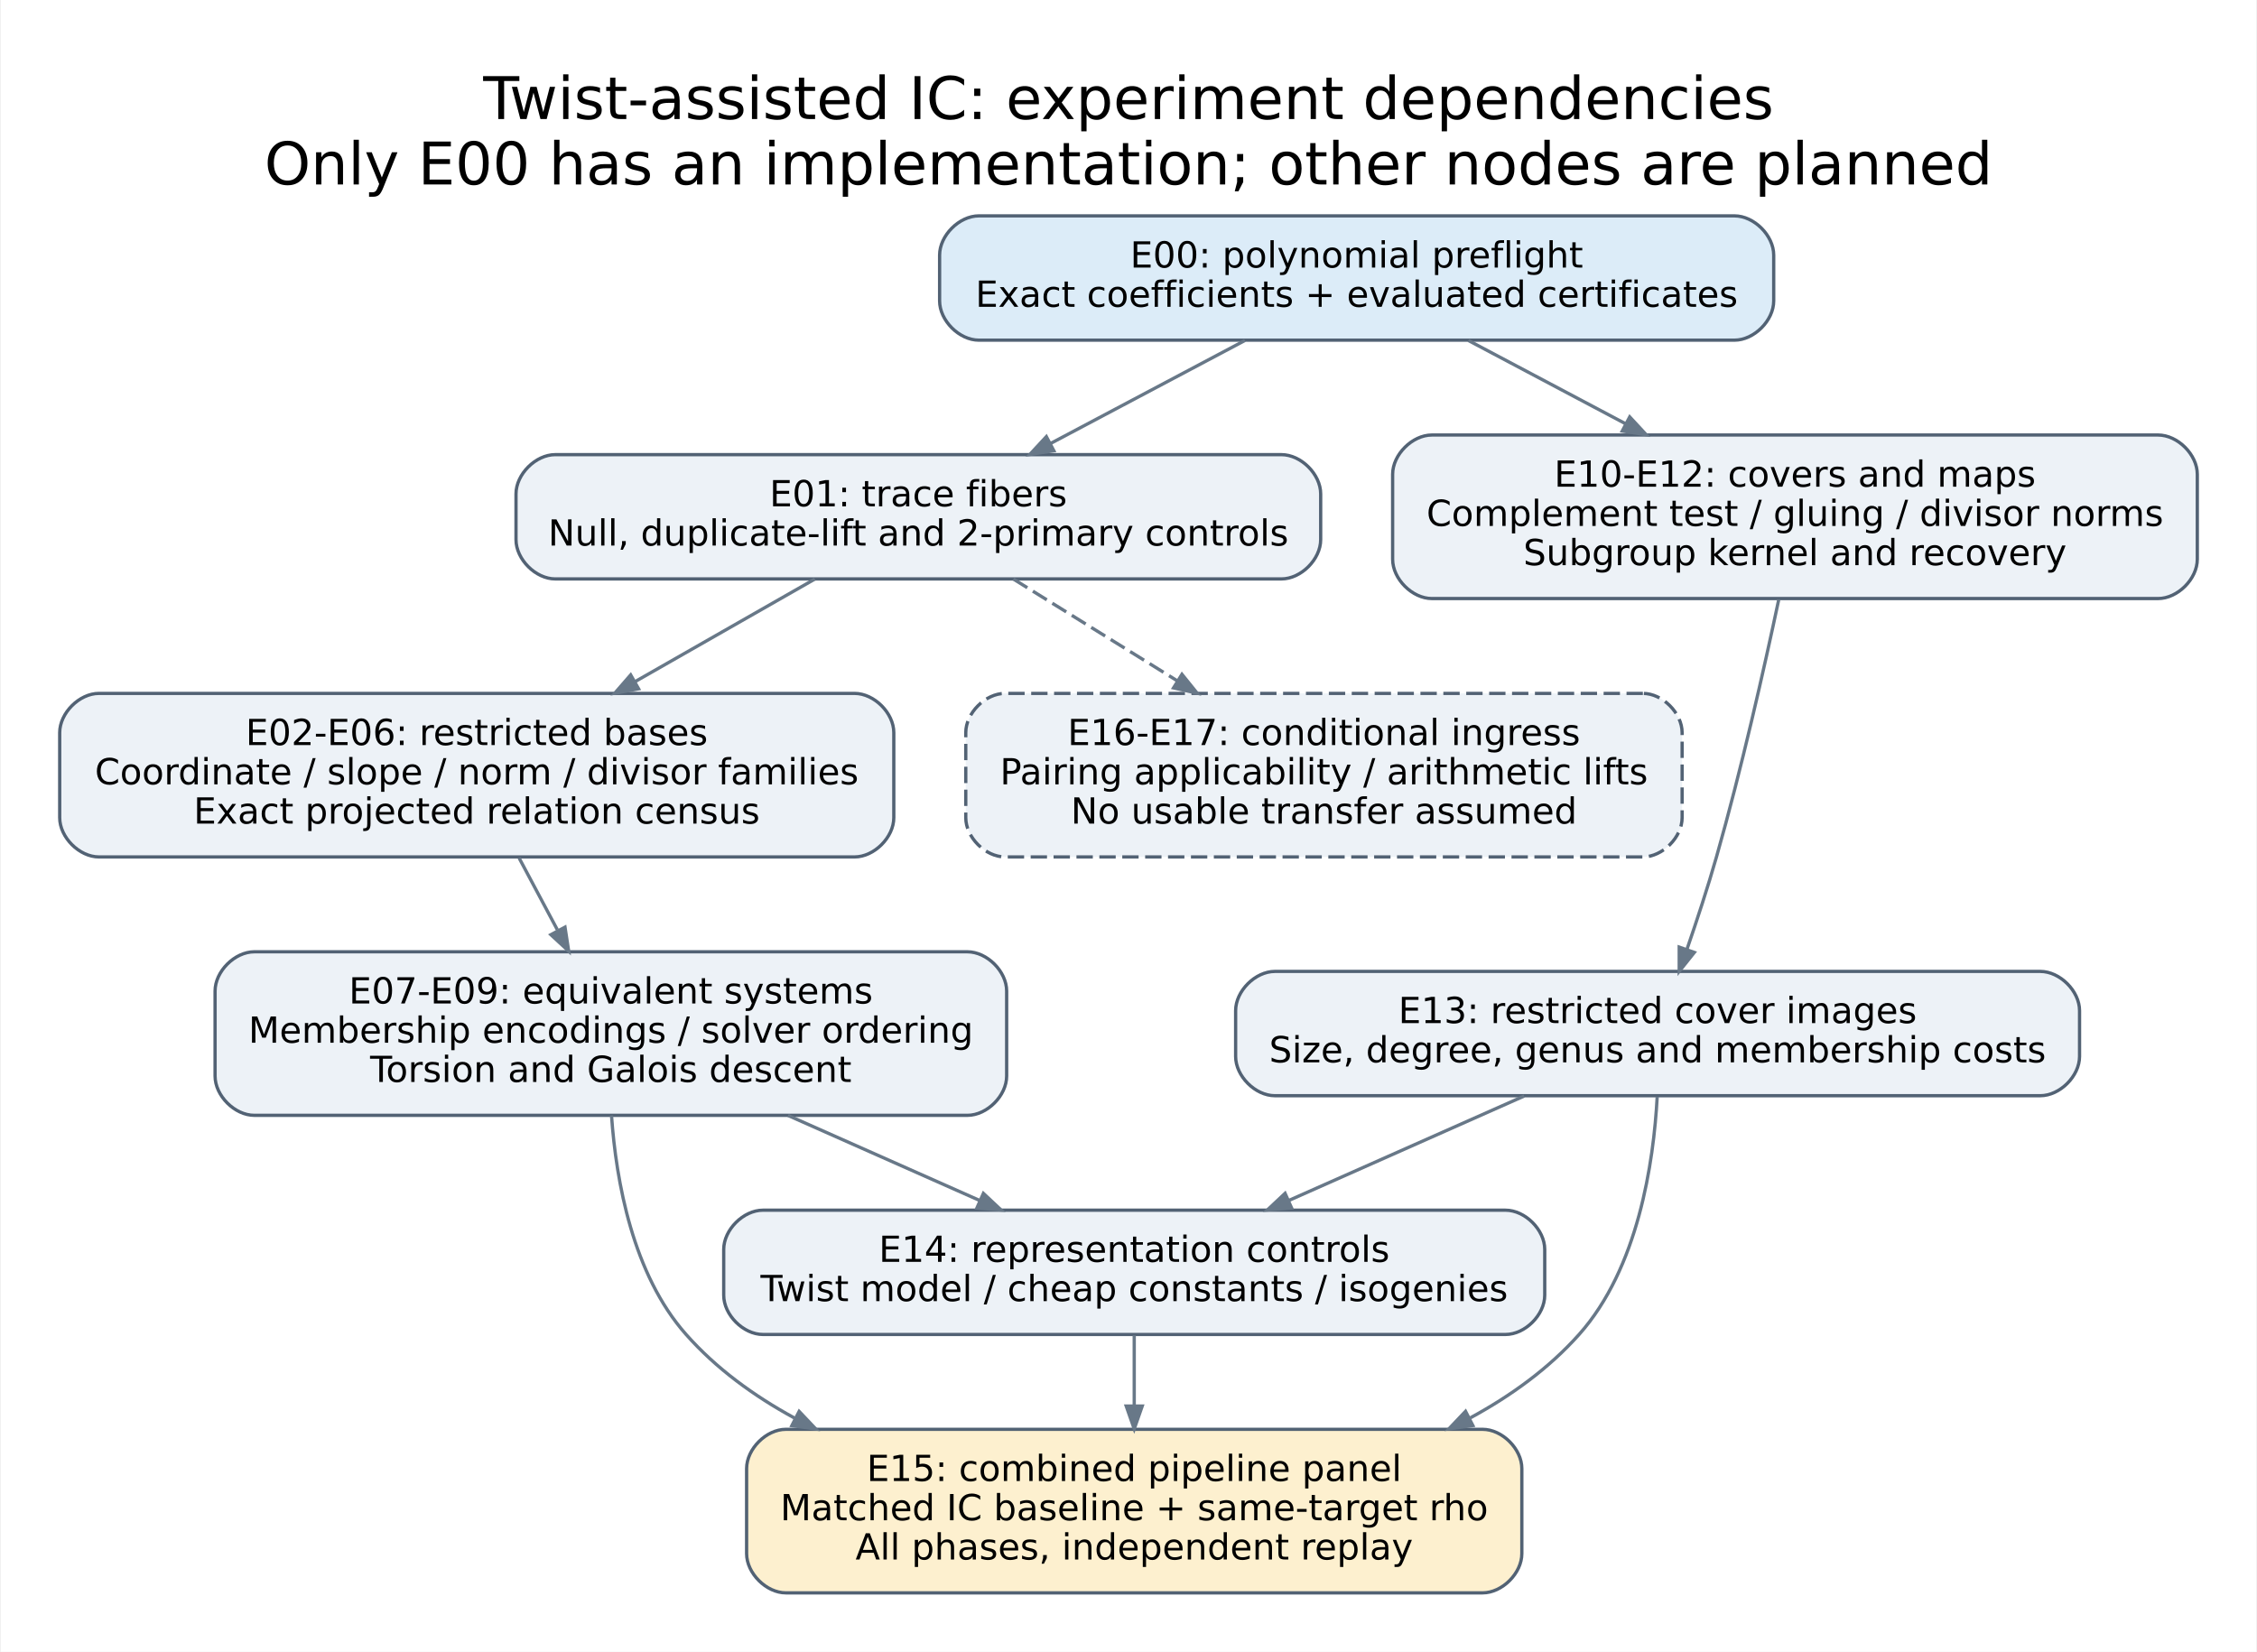
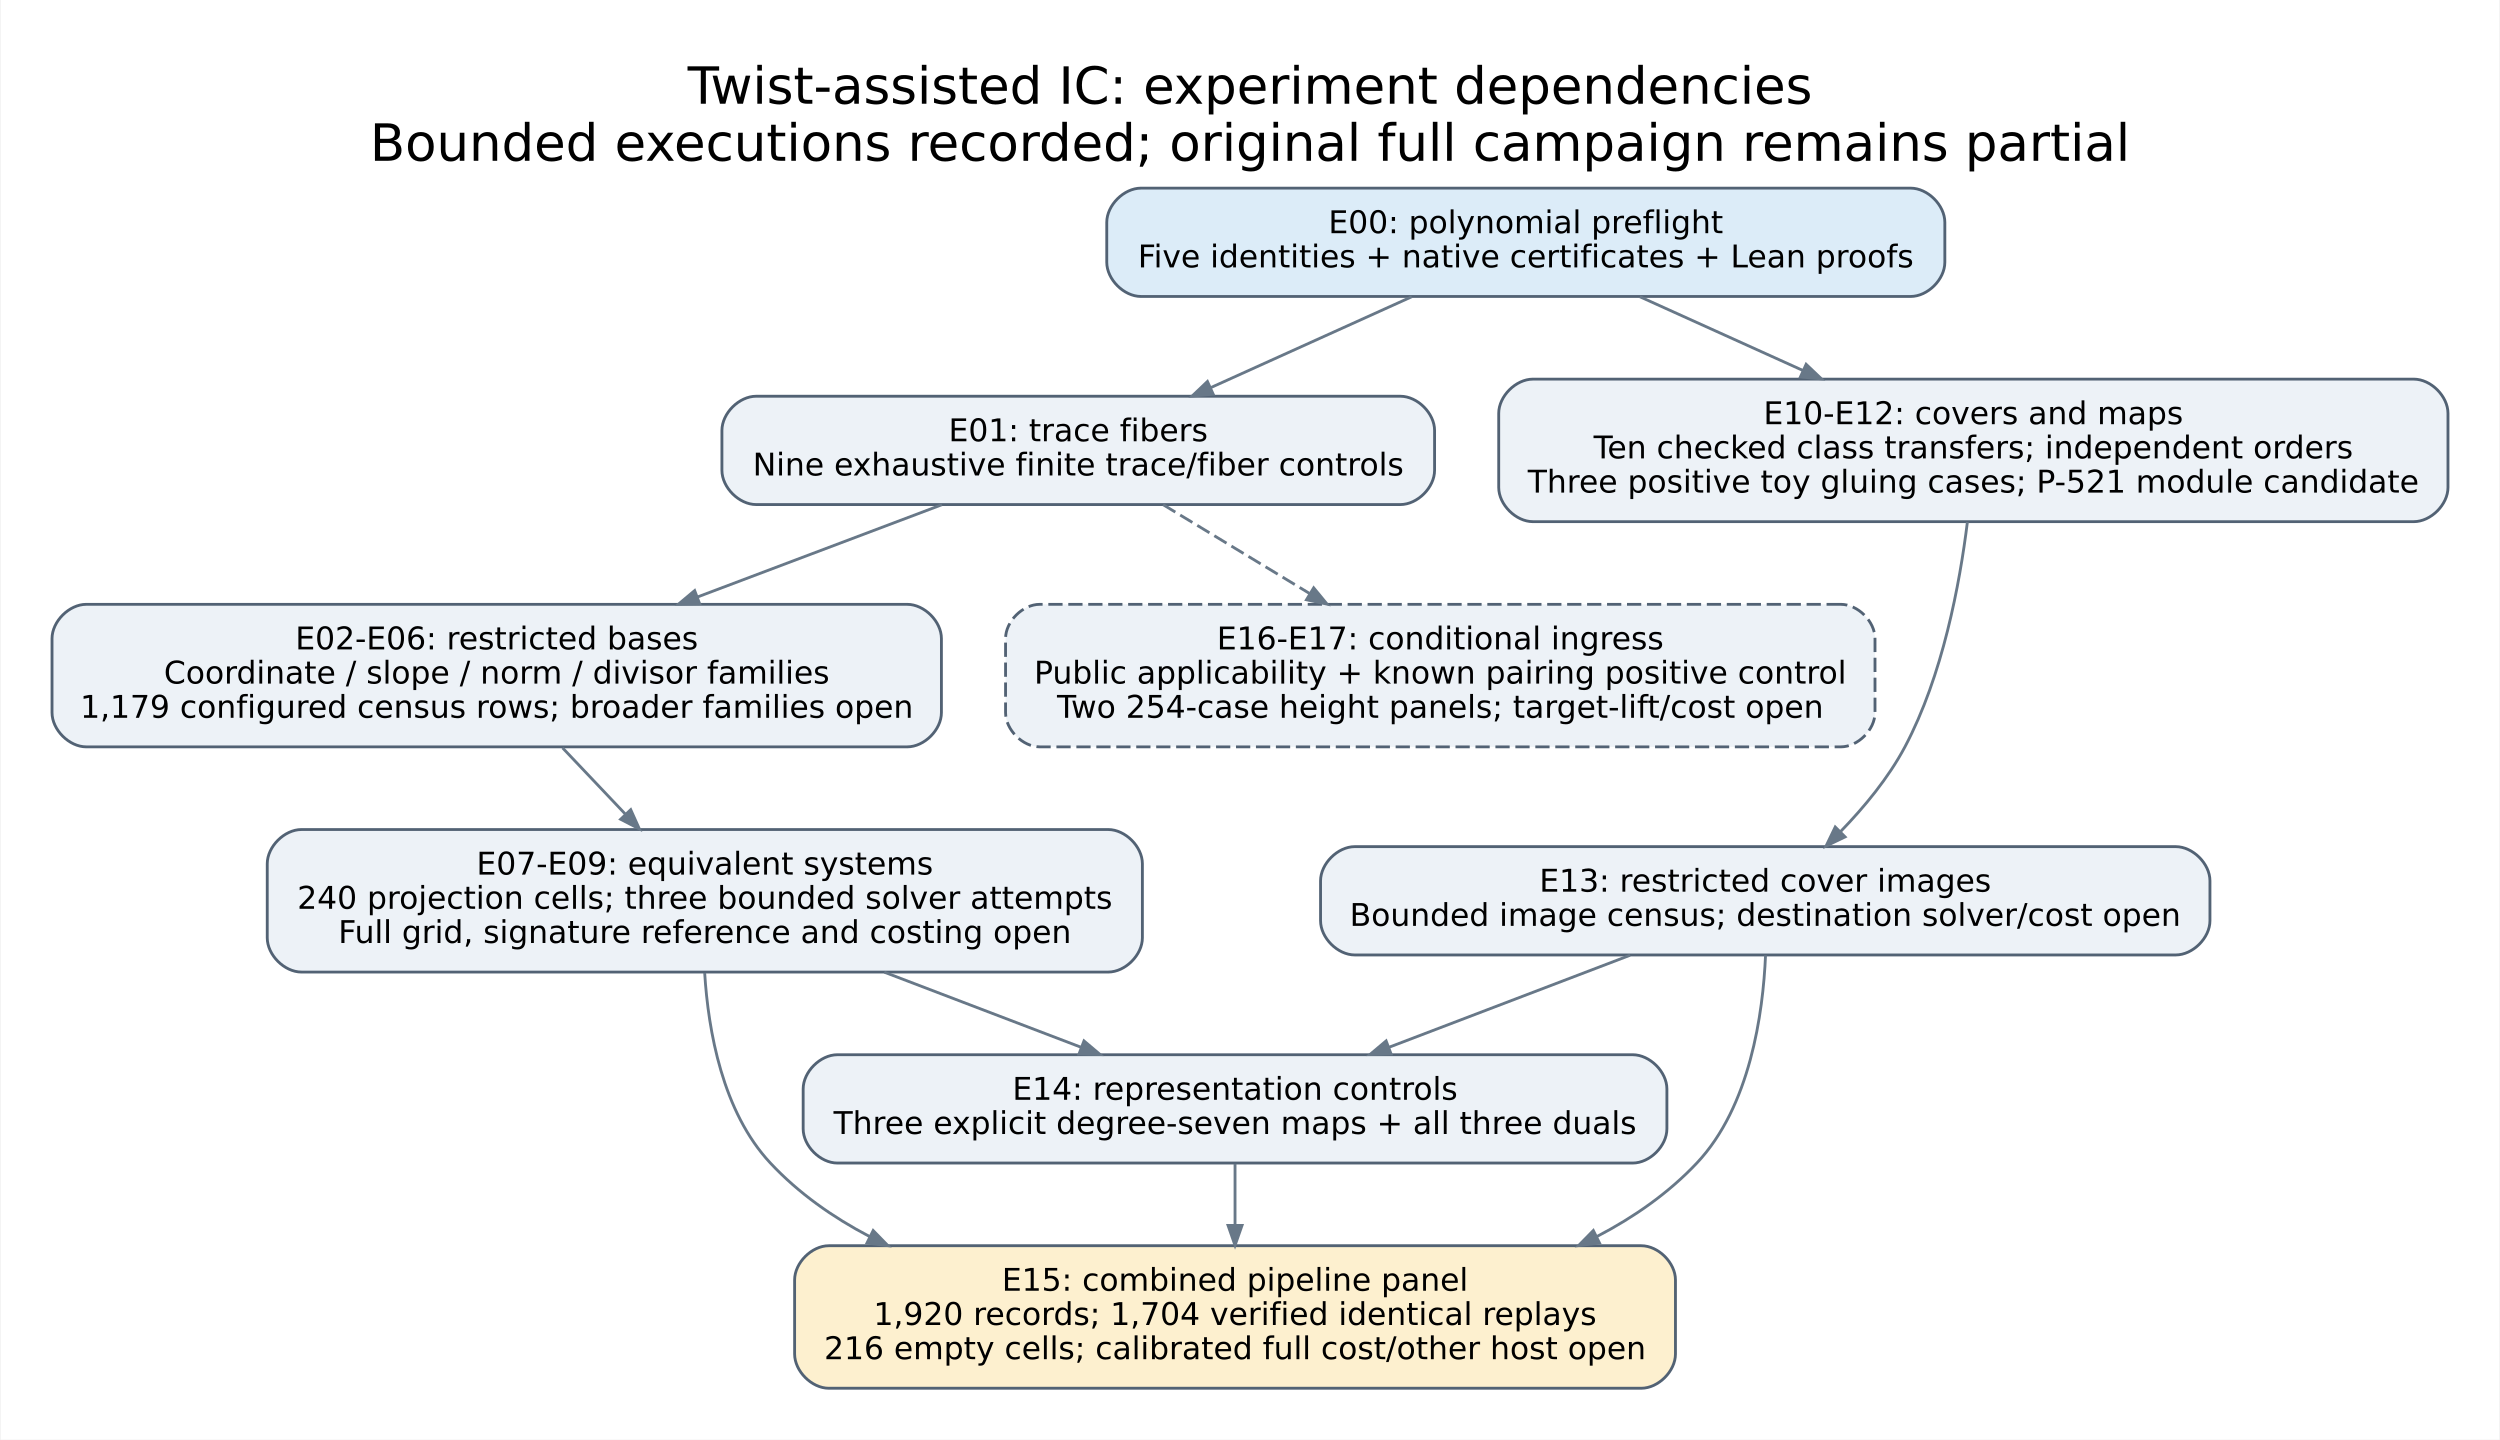
- <svg xmlns="http://www.w3.org/2000/svg" width="690pt" height="505pt" viewBox="0.00 0.00 689.50 505.00">
+ <svg xmlns="http://www.w3.org/2000/svg" width="877pt" height="505pt" viewBox="0.00 0.00 876.50 505.00">
  <g id="graph0" class="graph" transform="scale(1 1) rotate(0) translate(18 487)">
-     <polygon fill="white" stroke="transparent" points="-18,18 -18,-487 671.5,-487 671.5,18 -18,18" />
-     <text text-anchor="middle" x="326.75" y="-450.6" font-family="DejaVu Sans" font-size="18.00">Twist-assisted IC: experiment dependencies</text>
-     <text text-anchor="middle" x="326.75" y="-430.6" font-family="DejaVu Sans" font-size="18.00">Only E00 has an implementation; other nodes are planned</text>
+     <polygon fill="white" stroke="transparent" points="-18,18 -18,-487 858.5,-487 858.5,18 -18,18" />
+     <text text-anchor="middle" x="420.25" y="-450.6" font-family="DejaVu Sans" font-size="18.00">Twist-assisted IC: experiment dependencies</text>
+     <text text-anchor="middle" x="420.25" y="-430.6" font-family="DejaVu Sans" font-size="18.00">Bounded executions recorded; original full campaign remains partial</text>
    <g id="node1" class="node">
-       <path fill="#dcecf8" stroke="#526274" d="M512,-421C512,-421 281,-421 281,-421 275,-421 269,-415 269,-409 269,-409 269,-395 269,-395 269,-389 275,-383 281,-383 281,-383 512,-383 512,-383 518,-383 524,-389 524,-395 524,-395 524,-409 524,-409 524,-415 518,-421 512,-421" />
-       <text text-anchor="middle" x="396.5" y="-405.2" font-family="DejaVu Sans" font-size="11.00">E00: polynomial preflight</text>
-       <text text-anchor="middle" x="396.5" y="-393.2" font-family="DejaVu Sans" font-size="11.00">Exact coefficients + evaluated certificates</text>
+       <path fill="#dcecf8" stroke="#526274" d="M652,-421C652,-421 382,-421 382,-421 376,-421 370,-415 370,-409 370,-409 370,-395 370,-395 370,-389 376,-383 382,-383 382,-383 652,-383 652,-383 658,-383 664,-389 664,-395 664,-395 664,-409 664,-409 664,-415 658,-421 652,-421" />
+       <text text-anchor="middle" x="517" y="-405.2" font-family="DejaVu Sans" font-size="11.00">E00: polynomial preflight</text>
+       <text text-anchor="middle" x="517" y="-393.2" font-family="DejaVu Sans" font-size="11.00">Five identities + native certificates + Lean proofs</text>
    </g>
    <g id="node2" class="node">
-       <path fill="#edf2f7" stroke="#526274" d="M373.5,-348C373.5,-348 151.5,-348 151.5,-348 145.5,-348 139.5,-342 139.5,-336 139.5,-336 139.5,-322 139.5,-322 139.5,-316 145.5,-310 151.5,-310 151.5,-310 373.5,-310 373.5,-310 379.5,-310 385.5,-316 385.5,-322 385.5,-322 385.5,-336 385.5,-336 385.5,-342 379.5,-348 373.5,-348" />
-       <text text-anchor="middle" x="262.5" y="-332.2" font-family="DejaVu Sans" font-size="11.00">E01: trace fibers</text>
-       <text text-anchor="middle" x="262.5" y="-320.2" font-family="DejaVu Sans" font-size="11.00">Null, duplicate-lift and 2-primary controls</text>
+       <path fill="#edf2f7" stroke="#526274" d="M473,-348C473,-348 247,-348 247,-348 241,-348 235,-342 235,-336 235,-336 235,-322 235,-322 235,-316 241,-310 247,-310 247,-310 473,-310 473,-310 479,-310 485,-316 485,-322 485,-322 485,-336 485,-336 485,-342 479,-348 473,-348" />
+       <text text-anchor="middle" x="360" y="-332.2" font-family="DejaVu Sans" font-size="11.00">E01: trace fibers</text>
+       <text text-anchor="middle" x="360" y="-320.2" font-family="DejaVu Sans" font-size="11.00">Nine exhaustive finite trace/fiber controls</text>
    </g>
    <g id="edge1" class="edge">
-       <path fill="none" stroke="#687888" d="M362.34,-382.9C344.23,-373.3 321.86,-361.45 302.89,-351.4" />
-       <polygon fill="#687888" stroke="#687888" points="303.93,-349.18 296.6,-348.07 301.64,-353.51 303.93,-349.18" />
+       <path fill="none" stroke="#687888" d="M476.98,-382.9C455.48,-373.18 428.86,-361.14 406.45,-351.01" />
+       <polygon fill="#687888" stroke="#687888" points="407.34,-348.72 399.95,-348.07 405.32,-353.18 407.34,-348.72" />
    </g>
    <g id="node5" class="node">
-       <path fill="#edf2f7" stroke="#526274" d="M641.5,-354C641.5,-354 419.5,-354 419.5,-354 413.5,-354 407.5,-348 407.5,-342 407.5,-342 407.5,-316 407.5,-316 407.5,-310 413.5,-304 419.5,-304 419.5,-304 641.5,-304 641.5,-304 647.5,-304 653.5,-310 653.5,-316 653.5,-316 653.5,-342 653.5,-342 653.5,-348 647.5,-354 641.5,-354" />
-       <text text-anchor="middle" x="530.5" y="-338.2" font-family="DejaVu Sans" font-size="11.00">E10-E12: covers and maps</text>
-       <text text-anchor="middle" x="530.5" y="-326.2" font-family="DejaVu Sans" font-size="11.00">Complement test / gluing / divisor norms</text>
-       <text text-anchor="middle" x="530.5" y="-314.2" font-family="DejaVu Sans" font-size="11.00">Subgroup kernel and recovery</text>
+       <path fill="#edf2f7" stroke="#526274" d="M828.5,-354C828.5,-354 519.5,-354 519.5,-354 513.5,-354 507.5,-348 507.5,-342 507.5,-342 507.5,-316 507.5,-316 507.5,-310 513.5,-304 519.5,-304 519.5,-304 828.5,-304 828.5,-304 834.5,-304 840.5,-310 840.5,-316 840.5,-316 840.5,-342 840.5,-342 840.5,-348 834.5,-354 828.5,-354" />
+       <text text-anchor="middle" x="674" y="-338.2" font-family="DejaVu Sans" font-size="11.00">E10-E12: covers and maps</text>
+       <text text-anchor="middle" x="674" y="-326.2" font-family="DejaVu Sans" font-size="11.00">Ten checked class transfers; independent orders</text>
+       <text text-anchor="middle" x="674" y="-314.2" font-family="DejaVu Sans" font-size="11.00">Three positive toy gluing cases; P-521 module candidate</text>
    </g>
    <g id="edge2" class="edge">
-       <path fill="none" stroke="#687888" d="M430.66,-382.9C445.24,-375.17 462.58,-365.99 478.68,-357.46" />
-       <polygon fill="#687888" stroke="#687888" points="479.98,-359.54 485.02,-354.1 477.69,-355.21 479.98,-359.54" />
+       <path fill="none" stroke="#687888" d="M557.02,-382.9C574.41,-375.04 595.14,-365.66 614.29,-357" />
+       <polygon fill="#687888" stroke="#687888" points="615.34,-359.21 620.71,-354.1 613.32,-354.75 615.34,-359.21" />
    </g>
    <g id="node3" class="node">
-       <path fill="#edf2f7" stroke="#526274" d="M243,-275C243,-275 12,-275 12,-275 6,-275 0,-269 0,-263 0,-263 0,-237 0,-237 0,-231 6,-225 12,-225 12,-225 243,-225 243,-225 249,-225 255,-231 255,-237 255,-237 255,-263 255,-263 255,-269 249,-275 243,-275" />
-       <text text-anchor="middle" x="127.5" y="-259.2" font-family="DejaVu Sans" font-size="11.00">E02-E06: restricted bases</text>
-       <text text-anchor="middle" x="127.5" y="-247.2" font-family="DejaVu Sans" font-size="11.00">Coordinate / slope / norm / divisor families</text>
-       <text text-anchor="middle" x="127.5" y="-235.2" font-family="DejaVu Sans" font-size="11.00">Exact projected relation census</text>
+       <path fill="#edf2f7" stroke="#526274" d="M300,-275C300,-275 12,-275 12,-275 6,-275 0,-269 0,-263 0,-263 0,-237 0,-237 0,-231 6,-225 12,-225 12,-225 300,-225 300,-225 306,-225 312,-231 312,-237 312,-237 312,-263 312,-263 312,-269 306,-275 300,-275" />
+       <text text-anchor="middle" x="156" y="-259.2" font-family="DejaVu Sans" font-size="11.00">E02-E06: restricted bases</text>
+       <text text-anchor="middle" x="156" y="-247.2" font-family="DejaVu Sans" font-size="11.00">Coordinate / slope / norm / divisor families</text>
+       <text text-anchor="middle" x="156" y="-235.2" font-family="DejaVu Sans" font-size="11.00">1,179 configured census rows; broader families open</text>
    </g>
    <g id="edge3" class="edge">
-       <path fill="none" stroke="#687888" d="M230.85,-309.95C214.46,-300.6 194.11,-288.99 175.81,-278.55" />
-       <polygon fill="#687888" stroke="#687888" points="176.98,-276.4 169.69,-275.06 174.56,-280.66 176.98,-276.4" />
+       <path fill="none" stroke="#687888" d="M312.17,-309.95C286.66,-300.32 254.78,-288.28 226.48,-277.6" />
+       <polygon fill="#687888" stroke="#687888" points="227.17,-275.24 219.75,-275.06 225.44,-279.83 227.17,-275.24" />
    </g>
    <g id="node9" class="node">
-       <path fill="#edf2f7" stroke="#526274" stroke-dasharray="5,2" d="M484,-275C484,-275 289,-275 289,-275 283,-275 277,-269 277,-263 277,-263 277,-237 277,-237 277,-231 283,-225 289,-225 289,-225 484,-225 484,-225 490,-225 496,-231 496,-237 496,-237 496,-263 496,-263 496,-269 490,-275 484,-275" />
-       <text text-anchor="middle" x="386.5" y="-259.2" font-family="DejaVu Sans" font-size="11.00">E16-E17: conditional ingress</text>
-       <text text-anchor="middle" x="386.5" y="-247.2" font-family="DejaVu Sans" font-size="11.00">Pairing applicability / arithmetic lifts</text>
-       <text text-anchor="middle" x="386.5" y="-235.2" font-family="DejaVu Sans" font-size="11.00">No usable transfer assumed</text>
+       <path fill="#edf2f7" stroke="#526274" stroke-dasharray="5,2" d="M627.5,-275C627.5,-275 346.5,-275 346.5,-275 340.5,-275 334.5,-269 334.5,-263 334.5,-263 334.5,-237 334.5,-237 334.5,-231 340.5,-225 346.5,-225 346.5,-225 627.5,-225 627.5,-225 633.5,-225 639.5,-231 639.5,-237 639.5,-237 639.5,-263 639.5,-263 639.5,-269 633.5,-275 627.5,-275" />
+       <text text-anchor="middle" x="487" y="-259.2" font-family="DejaVu Sans" font-size="11.00">E16-E17: conditional ingress</text>
+       <text text-anchor="middle" x="487" y="-247.2" font-family="DejaVu Sans" font-size="11.00">Public applicability + known pairing positive control</text>
+       <text text-anchor="middle" x="487" y="-235.2" font-family="DejaVu Sans" font-size="11.00">Two 254-case height panels; target-lift/cost open</text>
    </g>
    <g id="edge11" class="edge">
-       <path fill="none" stroke="#687888" stroke-dasharray="5,2" d="M291.57,-309.95C306.49,-300.68 324.99,-289.19 341.69,-278.83" />
-       <polygon fill="#687888" stroke="#687888" points="343.09,-280.84 347.75,-275.06 340.51,-276.68 343.09,-280.84" />
+       <path fill="none" stroke="#687888" stroke-dasharray="5,2" d="M389.78,-309.95C405.06,-300.68 424,-289.19 441.1,-278.83" />
+       <polygon fill="#687888" stroke="#687888" points="442.59,-280.79 447.31,-275.06 440.05,-276.6 442.59,-280.79" />
    </g>
    <g id="node4" class="node">
-       <path fill="#edf2f7" stroke="#526274" d="M277.5,-196C277.5,-196 59.5,-196 59.5,-196 53.5,-196 47.5,-190 47.5,-184 47.5,-184 47.5,-158 47.5,-158 47.5,-152 53.5,-146 59.5,-146 59.5,-146 277.5,-146 277.5,-146 283.5,-146 289.5,-152 289.5,-158 289.5,-158 289.5,-184 289.5,-184 289.5,-190 283.5,-196 277.5,-196" />
-       <text text-anchor="middle" x="168.5" y="-180.2" font-family="DejaVu Sans" font-size="11.00">E07-E09: equivalent systems</text>
-       <text text-anchor="middle" x="168.5" y="-168.2" font-family="DejaVu Sans" font-size="11.00">Membership encodings / solver ordering</text>
-       <text text-anchor="middle" x="168.5" y="-156.2" font-family="DejaVu Sans" font-size="11.00">Torsion and Galois descent</text>
+       <path fill="#edf2f7" stroke="#526274" d="M370.5,-196C370.5,-196 87.5,-196 87.5,-196 81.5,-196 75.5,-190 75.5,-184 75.5,-184 75.5,-158 75.5,-158 75.5,-152 81.5,-146 87.5,-146 87.5,-146 370.5,-146 370.5,-146 376.5,-146 382.5,-152 382.5,-158 382.5,-158 382.5,-184 382.5,-184 382.5,-190 376.5,-196 370.5,-196" />
+       <text text-anchor="middle" x="229" y="-180.2" font-family="DejaVu Sans" font-size="11.00">E07-E09: equivalent systems</text>
+       <text text-anchor="middle" x="229" y="-168.2" font-family="DejaVu Sans" font-size="11.00">240 projection cells; three bounded solver attempts</text>
+       <text text-anchor="middle" x="229" y="-156.2" font-family="DejaVu Sans" font-size="11.00">Full grid, signature reference and costing open</text>
    </g>
    <g id="edge4" class="edge">
-       <path fill="none" stroke="#687888" d="M140.47,-224.64C144.17,-217.69 148.25,-210.03 152.13,-202.75" />
-       <polygon fill="#687888" stroke="#687888" points="154.48,-203.53 155.61,-196.2 150.16,-201.23 154.48,-203.53" />
+       <path fill="none" stroke="#687888" d="M179.1,-224.64C186.09,-217.26 193.84,-209.08 201.11,-201.42" />
+       <polygon fill="#687888" stroke="#687888" points="203.01,-202.97 206.05,-196.2 199.46,-199.6 203.01,-202.97" />
    </g>
    <g id="node7" class="node">
-       <path fill="#edf2f7" stroke="#526274" d="M442,-117C442,-117 215,-117 215,-117 209,-117 203,-111 203,-105 203,-105 203,-91 203,-91 203,-85 209,-79 215,-79 215,-79 442,-79 442,-79 448,-79 454,-85 454,-91 454,-91 454,-105 454,-105 454,-111 448,-117 442,-117" />
-       <text text-anchor="middle" x="328.5" y="-101.2" font-family="DejaVu Sans" font-size="11.00">E14: representation controls</text>
-       <text text-anchor="middle" x="328.5" y="-89.2" font-family="DejaVu Sans" font-size="11.00">Twist model / cheap constants / isogenies</text>
+       <path fill="#edf2f7" stroke="#526274" d="M554.5,-117C554.5,-117 275.5,-117 275.5,-117 269.5,-117 263.5,-111 263.5,-105 263.5,-105 263.5,-91 263.5,-91 263.5,-85 269.5,-79 275.5,-79 275.5,-79 554.5,-79 554.5,-79 560.5,-79 566.5,-85 566.5,-91 566.5,-91 566.5,-105 566.5,-105 566.5,-111 560.5,-117 554.5,-117" />
+       <text text-anchor="middle" x="415" y="-101.2" font-family="DejaVu Sans" font-size="11.00">E14: representation controls</text>
+       <text text-anchor="middle" x="415" y="-89.2" font-family="DejaVu Sans" font-size="11.00">Three explicit degree-seven maps + all three duals</text>
    </g>
    <g id="edge6" class="edge">
-       <path fill="none" stroke="#687888" d="M222.67,-145.96C241.64,-137.54 262.79,-128.16 281.16,-120.01" />
-       <polygon fill="#687888" stroke="#687888" points="282.39,-122.14 287.8,-117.06 280.4,-117.66 282.39,-122.14" />
+       <path fill="none" stroke="#687888" d="M291.97,-145.96C314.42,-137.39 339.48,-127.83 361.09,-119.58" />
+       <polygon fill="#687888" stroke="#687888" points="362.01,-121.85 367.68,-117.06 360.27,-117.27 362.01,-121.85" />
    </g>
    <g id="node8" class="node">
-       <path fill="#fdf0cf" stroke="#526274" d="M435,-50C435,-50 222,-50 222,-50 216,-50 210,-44 210,-38 210,-38 210,-12 210,-12 210,-6 216,0 222,0 222,0 435,0 435,0 441,0 447,-6 447,-12 447,-12 447,-38 447,-38 447,-44 441,-50 435,-50" />
-       <text text-anchor="middle" x="328.5" y="-34.2" font-family="DejaVu Sans" font-size="11.00">E15: combined pipeline panel</text>
-       <text text-anchor="middle" x="328.5" y="-22.2" font-family="DejaVu Sans" font-size="11.00">Matched IC baseline + same-target rho</text>
-       <text text-anchor="middle" x="328.5" y="-10.2" font-family="DejaVu Sans" font-size="11.00">All phases, independent replay</text>
+       <path fill="#fdf0cf" stroke="#526274" d="M557.5,-50C557.5,-50 272.5,-50 272.5,-50 266.5,-50 260.5,-44 260.5,-38 260.5,-38 260.5,-12 260.5,-12 260.5,-6 266.5,0 272.5,0 272.5,0 557.5,0 557.5,0 563.5,0 569.5,-6 569.5,-12 569.5,-12 569.5,-38 569.5,-38 569.5,-44 563.5,-50 557.5,-50" />
+       <text text-anchor="middle" x="415" y="-34.2" font-family="DejaVu Sans" font-size="11.00">E15: combined pipeline panel</text>
+       <text text-anchor="middle" x="415" y="-22.2" font-family="DejaVu Sans" font-size="11.00">1,920 records; 1,704 verified identical replays</text>
+       <text text-anchor="middle" x="415" y="-10.2" font-family="DejaVu Sans" font-size="11.00">216 empty cells; calibrated full cost/other host open</text>
    </g>
    <g id="edge9" class="edge">
-       <path fill="none" stroke="#687888" d="M168.7,-145.93C170.12,-125.77 175.19,-97.42 191.5,-79 200.71,-68.59 212.21,-60.22 224.61,-53.47" />
-       <polygon fill="#687888" stroke="#687888" points="226.06,-55.48 231.16,-50.1 223.82,-51.12 226.06,-55.48" />
+       <path fill="none" stroke="#687888" d="M228.95,-145.7C230.21,-125.4 235.19,-96.97 252,-79 261.87,-68.45 273.86,-59.99 286.81,-53.22" />
+       <polygon fill="#687888" stroke="#687888" points="288.06,-55.33 293.24,-50.02 285.88,-50.94 288.06,-55.33" />
    </g>
    <g id="node6" class="node">
-       <path fill="#edf2f7" stroke="#526274" d="M605.5,-190C605.5,-190 371.5,-190 371.5,-190 365.5,-190 359.5,-184 359.5,-178 359.5,-178 359.5,-164 359.5,-164 359.5,-158 365.5,-152 371.5,-152 371.5,-152 605.5,-152 605.5,-152 611.5,-152 617.5,-158 617.5,-164 617.5,-164 617.5,-178 617.5,-178 617.5,-184 611.5,-190 605.5,-190" />
-       <text text-anchor="middle" x="488.5" y="-174.2" font-family="DejaVu Sans" font-size="11.00">E13: restricted cover images</text>
-       <text text-anchor="middle" x="488.5" y="-162.2" font-family="DejaVu Sans" font-size="11.00">Size, degree, genus and membership costs</text>
+       <path fill="#edf2f7" stroke="#526274" d="M745,-190C745,-190 457,-190 457,-190 451,-190 445,-184 445,-178 445,-178 445,-164 445,-164 445,-158 451,-152 457,-152 457,-152 745,-152 745,-152 751,-152 757,-158 757,-164 757,-164 757,-178 757,-178 757,-184 751,-190 745,-190" />
+       <text text-anchor="middle" x="601" y="-174.2" font-family="DejaVu Sans" font-size="11.00">E13: restricted cover images</text>
+       <text text-anchor="middle" x="601" y="-162.2" font-family="DejaVu Sans" font-size="11.00">Bounded image census; destination solver/cost open</text>
    </g>
    <g id="edge5" class="edge">
-       <path fill="none" stroke="#687888" d="M525.54,-303.69C521.1,-282.7 514.11,-251.66 506.5,-225 503.85,-215.71 500.54,-205.64 497.49,-196.8" />
-       <polygon fill="#687888" stroke="#687888" points="499.74,-195.81 495.11,-190.01 495.11,-197.43 499.74,-195.81" />
+       <path fill="none" stroke="#687888" d="M671.91,-303.87C669.24,-282.18 663.25,-249.98 650,-225 644.26,-214.18 635.77,-203.9 627.45,-195.32" />
+       <polygon fill="#687888" stroke="#687888" points="629.01,-193.42 622.33,-190.21 625.55,-196.89 629.01,-193.42" />
    </g>
    <g id="edge7" class="edge">
-       <path fill="none" stroke="#687888" d="M447.71,-151.9C425.8,-142.18 398.68,-130.14 375.84,-120.01" />
-       <polygon fill="#687888" stroke="#687888" points="376.61,-117.67 369.21,-117.07 374.62,-122.15 376.61,-117.67" />
+       <path fill="none" stroke="#687888" d="M553.58,-151.9C527.79,-142.05 495.77,-129.83 469.01,-119.62" />
+       <polygon fill="#687888" stroke="#687888" points="469.74,-117.27 462.33,-117.07 468,-121.85 469.74,-117.27" />
    </g>
    <g id="edge10" class="edge">
-       <path fill="none" stroke="#687888" d="M488.38,-151.67C487.29,-131.49 482.56,-99.24 464.5,-79 455.23,-68.61 443.68,-60.25 431.25,-53.51" />
-       <polygon fill="#687888" stroke="#687888" points="432.03,-51.15 424.68,-50.13 429.79,-55.51 432.03,-51.15" />
+       <path fill="none" stroke="#687888" d="M601.1,-151.85C600.23,-131.53 595.72,-98.85 577,-79 567.05,-68.46 554.98,-60.01 541.96,-53.24" />
+       <polygon fill="#687888" stroke="#687888" points="542.86,-50.95 535.5,-50.05 540.69,-55.34 542.86,-50.95" />
    </g>
    <g id="edge8" class="edge">
-       <path fill="none" stroke="#687888" d="M328.5,-78.72C328.5,-72.18 328.5,-64.62 328.5,-57.31" />
-       <polygon fill="#687888" stroke="#687888" points="330.95,-57.11 328.5,-50.11 326.05,-57.11 330.95,-57.11" />
+       <path fill="none" stroke="#687888" d="M415,-78.72C415,-72.18 415,-64.62 415,-57.31" />
+       <polygon fill="#687888" stroke="#687888" points="417.45,-57.11 415,-50.11 412.55,-57.11 417.45,-57.11" />
    </g>
  </g>
</svg>
